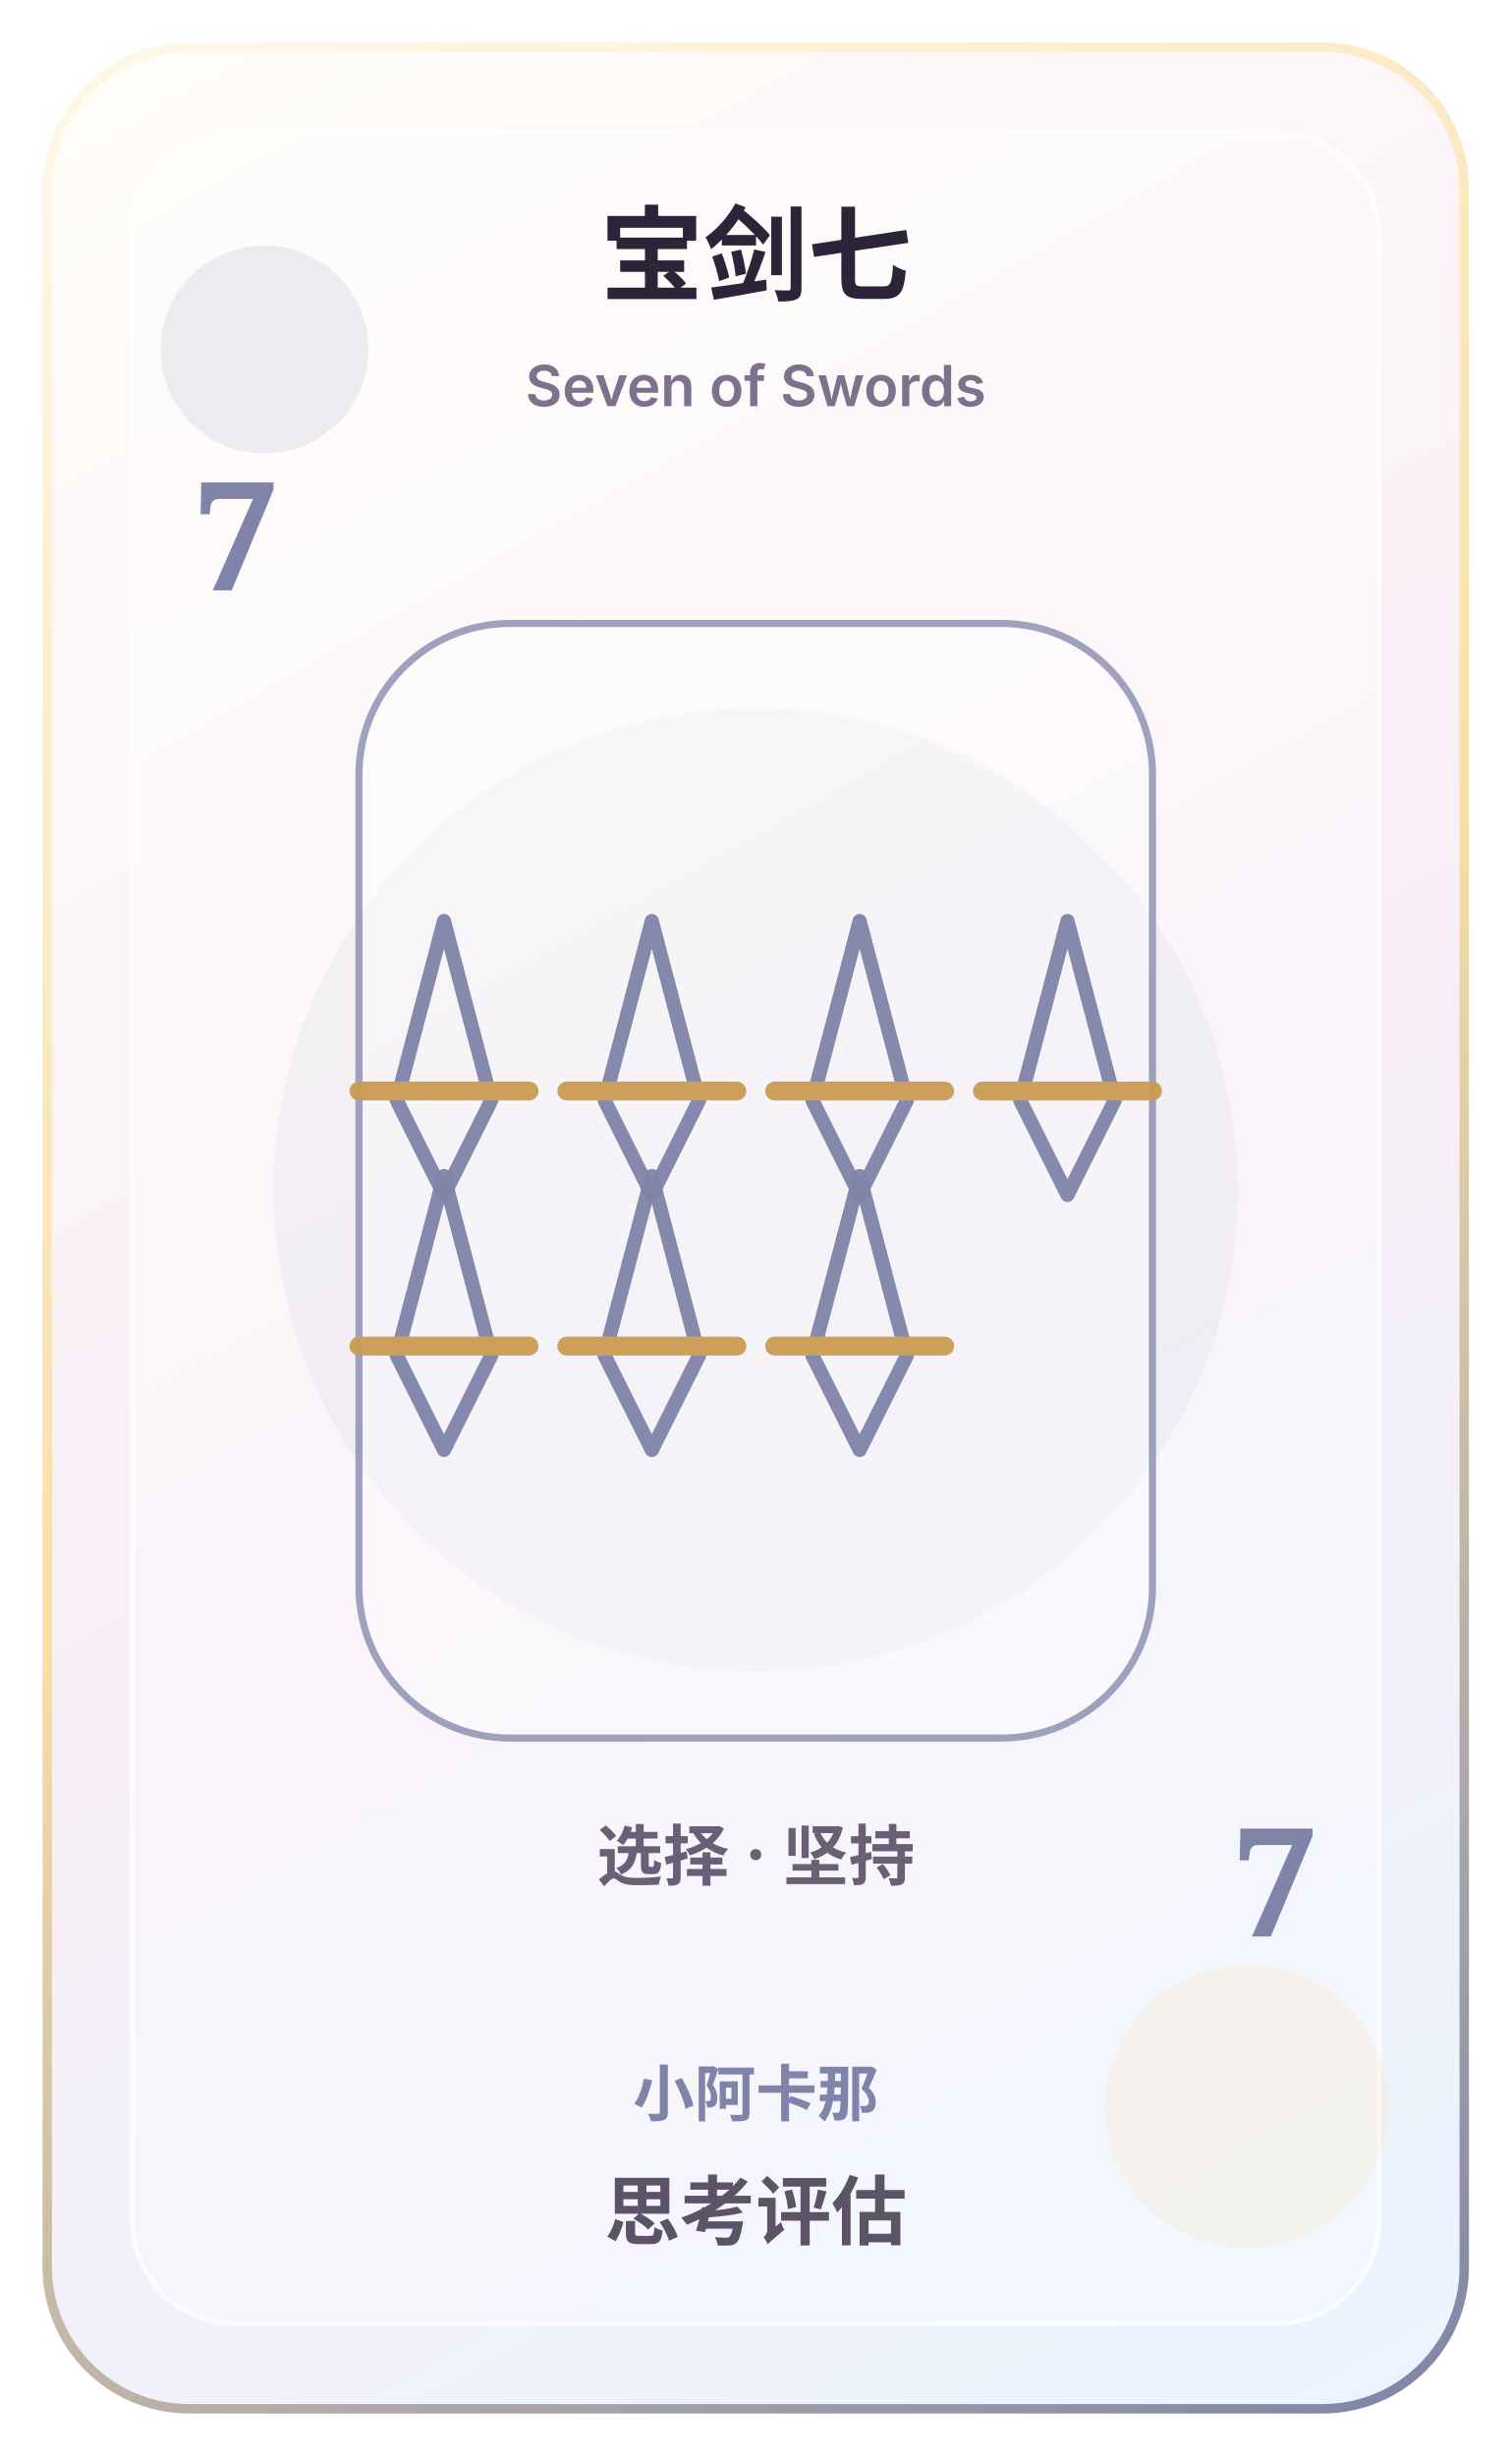
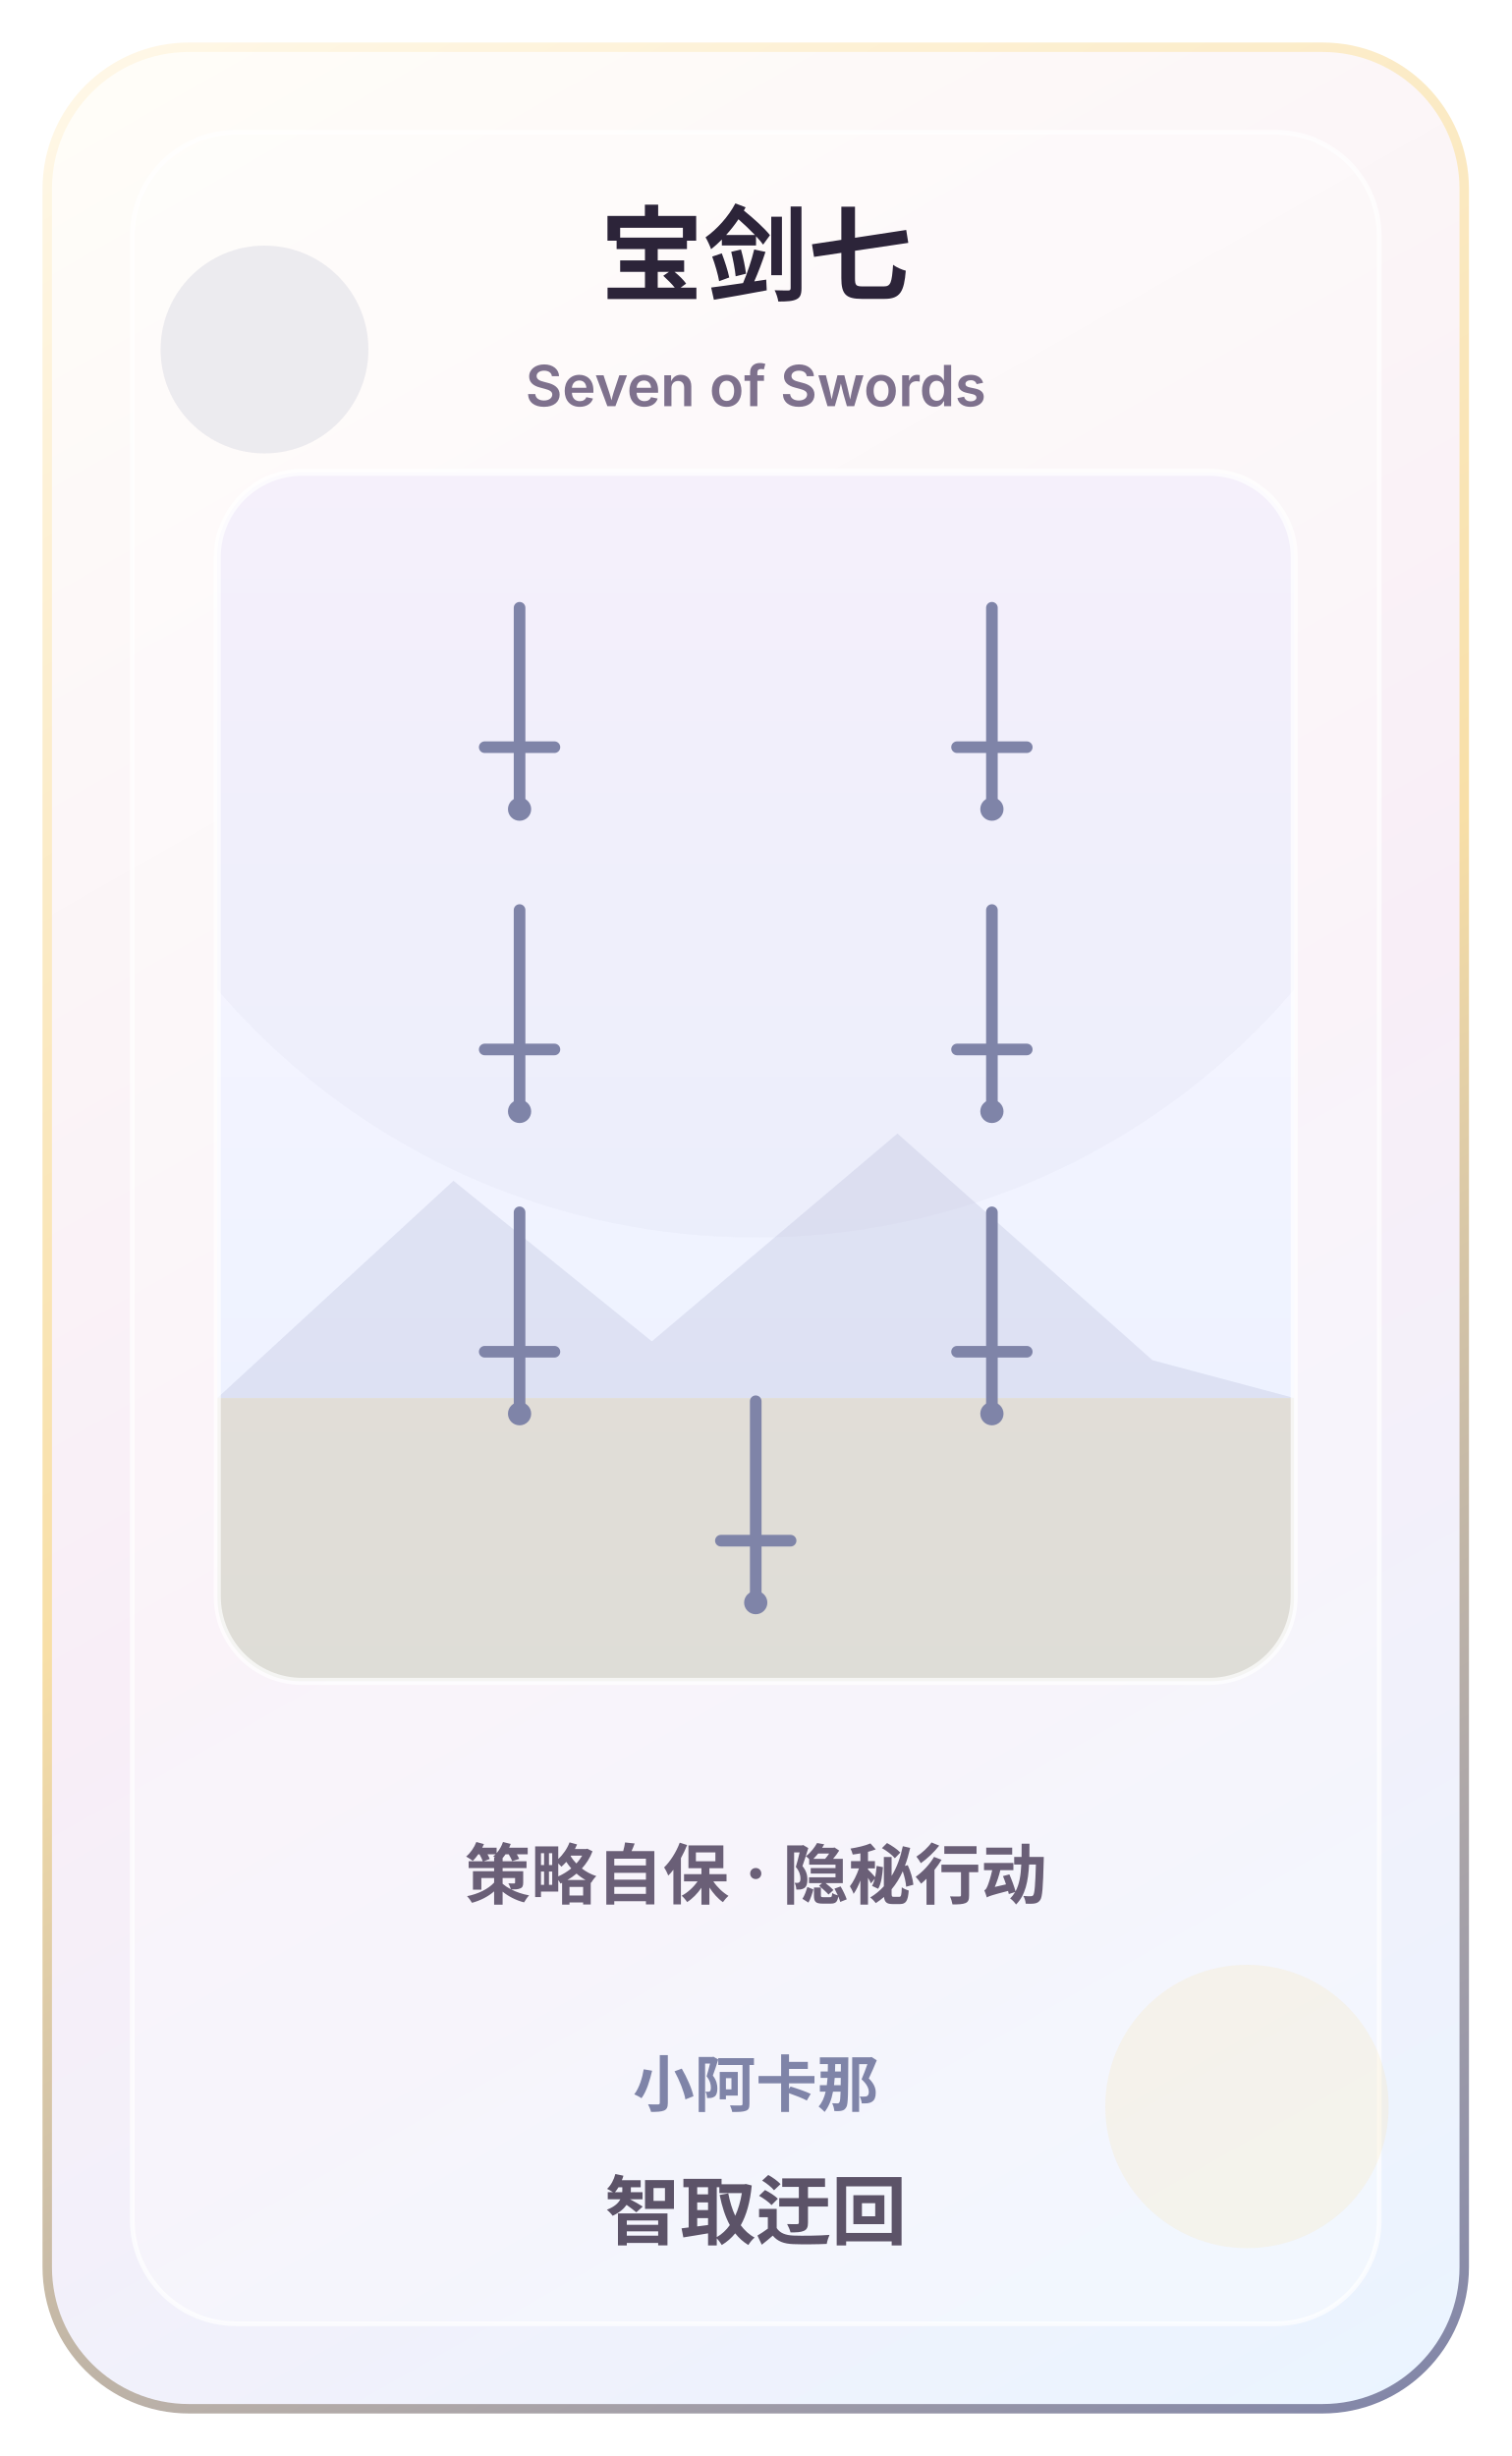
<svg xmlns="http://www.w3.org/2000/svg" width="320" height="520" viewBox="0 0 320 520" fill="none" role="img" aria-label="宝剑七">
  <rect x="10" y="10" width="300" height="500" rx="30" fill="url(#paper)" stroke="url(#edge)" stroke-width="2" />
-   <rect x="28" y="28" width="264" height="464" rx="22" fill="rgba(255,255,255,.34)" stroke="rgba(255,255,255,.72)" />
+   <rect x="28" y="28" width="264" height="464" rx="22" fill="rgba(255,255,255,.30)" stroke="rgba(255,255,255,.7)" />
  <circle cx="56" cy="74" r="22" fill="#7F84A8" opacity=".14" />
-   <circle cx="264" cy="446" r="30" fill="#F8DFA7" opacity=".18" />
+   <circle cx="264" cy="446" r="30" fill="#F8DFA7" opacity=".2" />
  <text x="160" y="62" text-anchor="middle" font-family="-apple-system,BlinkMacSystemFont,Segoe UI,sans-serif" font-size="22" font-weight="700" fill="#2C2439">宝剑七</text>
  <text x="160" y="86" text-anchor="middle" font-family="-apple-system,BlinkMacSystemFont,Segoe UI,sans-serif" font-size="12" font-weight="600" fill="#7E718D">Seven of Swords</text>
-   <text x="50" y="125" text-anchor="middle" font-family="Georgia,serif" font-size="32" font-weight="700" fill="#7F84A8">7</text>
-   <text x="270" y="410" text-anchor="middle" font-family="Georgia,serif" font-size="32" font-weight="700" fill="#7F84A8">7</text>
-   <circle cx="160" cy="252" r="102" fill="#7F84A8" opacity=".07" />
-   <rect x="76" y="132" width="168" height="236" rx="32" fill="rgba(255,255,255,.44)" stroke="#7F84A8" stroke-width="1.5" opacity=".74" />
-   <g opacity="0.95">
-     <path d="M94 195L104 233L94 253L84 233Z" fill="none" stroke="#7F84A8" stroke-width="3" stroke-linejoin="round" />
-     <path d="M76 231h36" stroke="#C99B52" stroke-width="4" stroke-linecap="round" />
+   <clipPath id="win">
+     <rect x="46" y="100" width="228" height="256" rx="18" />
+   </clipPath>
+   <g clip-path="url(#win)">
+     <rect x="46" y="100" width="228" height="256" fill="url(#sky)" />
+     <circle cx="160" cy="112" r="150" fill="#7F84A8" opacity=".05" />
+     <path d="M46 296 L96 250 L138 284 L190 240 L244 288 L274 296 Z" fill="#b4b9d8" opacity="0.3" />
+     <rect x="46" y="296" width="228" height="60" fill="#cdbf9b" opacity="0.4" />
+     <g stroke="#7F84A8" stroke-width="2.46" stroke-linecap="round">
+       <line x1="110" y1="128.68" x2="110" y2="171.32" />
+       <line x1="102.62" y1="158.2" x2="117.38" y2="158.2" />
+     </g>
+     <circle cx="110" cy="171.32" r="2.46" fill="#7F84A8" />
+     <g stroke="#7F84A8" stroke-width="2.46" stroke-linecap="round">
+       <line x1="210" y1="128.68" x2="210" y2="171.32" />
+       <line x1="202.62" y1="158.2" x2="217.38" y2="158.2" />
+     </g>
+     <circle cx="210" cy="171.32" r="2.46" fill="#7F84A8" />
+     <g stroke="#7F84A8" stroke-width="2.46" stroke-linecap="round">
+       <line x1="110" y1="192.68" x2="110" y2="235.32" />
+       <line x1="102.62" y1="222.2" x2="117.38" y2="222.2" />
+     </g>
+     <circle cx="110" cy="235.32" r="2.46" fill="#7F84A8" />
+     <g stroke="#7F84A8" stroke-width="2.46" stroke-linecap="round">
+       <line x1="210" y1="192.68" x2="210" y2="235.32" />
+       <line x1="202.62" y1="222.2" x2="217.38" y2="222.2" />
+     </g>
+     <circle cx="210" cy="235.32" r="2.46" fill="#7F84A8" />
+     <g stroke="#7F84A8" stroke-width="2.46" stroke-linecap="round">
+       <line x1="110" y1="256.68" x2="110" y2="299.32" />
+       <line x1="102.62" y1="286.2" x2="117.38" y2="286.2" />
+     </g>
+     <circle cx="110" cy="299.32" r="2.46" fill="#7F84A8" />
+     <g stroke="#7F84A8" stroke-width="2.46" stroke-linecap="round">
+       <line x1="210" y1="256.68" x2="210" y2="299.32" />
+       <line x1="202.62" y1="286.2" x2="217.38" y2="286.2" />
+     </g>
+     <circle cx="210" cy="299.32" r="2.46" fill="#7F84A8" />
+     <g stroke="#7F84A8" stroke-width="2.46" stroke-linecap="round">
+       <line x1="160" y1="296.68" x2="160" y2="339.32" />
+       <line x1="152.62" y1="326.2" x2="167.38" y2="326.2" />
+     </g>
+     <circle cx="160" cy="339.32" r="2.46" fill="#7F84A8" />
  </g>
-   <g opacity="0.95">
-     <path d="M138 195L148 233L138 253L128 233Z" fill="none" stroke="#7F84A8" stroke-width="3" stroke-linejoin="round" />
-     <path d="M120 231h36" stroke="#C99B52" stroke-width="4" stroke-linecap="round" />
-   </g>
-   <g opacity="0.95">
-     <path d="M182 195L192 233L182 253L172 233Z" fill="none" stroke="#7F84A8" stroke-width="3" stroke-linejoin="round" />
-     <path d="M164 231h36" stroke="#C99B52" stroke-width="4" stroke-linecap="round" />
-   </g>
-   <g opacity="0.95">
-     <path d="M226 195L236 233L226 253L216 233Z" fill="none" stroke="#7F84A8" stroke-width="3" stroke-linejoin="round" />
-     <path d="M208 231h36" stroke="#C99B52" stroke-width="4" stroke-linecap="round" />
-   </g>
-   <g opacity="0.95">
-     <path d="M94 249L104 287L94 307L84 287Z" fill="none" stroke="#7F84A8" stroke-width="3" stroke-linejoin="round" />
-     <path d="M76 285h36" stroke="#C99B52" stroke-width="4" stroke-linecap="round" />
-   </g>
-   <g opacity="0.95">
-     <path d="M138 249L148 287L138 307L128 287Z" fill="none" stroke="#7F84A8" stroke-width="3" stroke-linejoin="round" />
-     <path d="M120 285h36" stroke="#C99B52" stroke-width="4" stroke-linecap="round" />
-   </g>
-   <g opacity="0.95">
-     <path d="M182 249L192 287L182 307L172 287Z" fill="none" stroke="#7F84A8" stroke-width="3" stroke-linejoin="round" />
-     <path d="M164 285h36" stroke="#C99B52" stroke-width="4" stroke-linecap="round" />
-   </g>
-   <text x="160" y="398" text-anchor="middle" font-family="-apple-system,BlinkMacSystemFont,Segoe UI,sans-serif" font-size="14" font-weight="700" fill="#6A5F77">选择 · 坚持</text>
-   <text x="160" y="448" text-anchor="middle" font-family="-apple-system,BlinkMacSystemFont,Segoe UI,sans-serif" font-size="13" font-weight="700" fill="#7F84A8">小阿卡那</text>
-   <text x="160" y="474" text-anchor="middle" font-family="-apple-system,BlinkMacSystemFont,Segoe UI,sans-serif" font-size="16" font-weight="700" fill="#5C5368">思考评估</text>
+   <rect x="46" y="100" width="228" height="256" rx="18" fill="none" stroke="rgba(255,255,255,.7)" stroke-width="1.5" />
+   <text x="160" y="402" text-anchor="middle" font-family="-apple-system,BlinkMacSystemFont,Segoe UI,sans-serif" font-size="14" font-weight="700" fill="#6A5F77">策略自保 · 隐秘行动</text>
+   <text x="160" y="446" text-anchor="middle" font-family="-apple-system,BlinkMacSystemFont,Segoe UI,sans-serif" font-size="13" font-weight="700" fill="#7F84A8">小阿卡那</text>
+   <text x="160" y="474" text-anchor="middle" font-family="-apple-system,BlinkMacSystemFont,Segoe UI,sans-serif" font-size="16" font-weight="700" fill="#5C5368">智取迂回</text>
  <defs>
    <linearGradient id="paper" x1="22" y1="18" x2="302" y2="510" gradientUnits="userSpaceOnUse">
      <stop stop-color="#FFFDF8" />
      <stop offset=".52" stop-color="#F8EEF7" />
      <stop offset="1" stop-color="#EAF4FF" />
    </linearGradient>
    <linearGradient id="edge" x1="14" y1="10" x2="310" y2="510" gradientUnits="userSpaceOnUse">
      <stop stop-color="#FFF8E8" />
      <stop offset=".5" stop-color="#F8DFA7" />
      <stop offset="1" stop-color="#7F84A8" />
    </linearGradient>
+     <linearGradient id="sky" x1="0" y1="100" x2="0" y2="356" gradientUnits="userSpaceOnUse">
+       <stop stop-color="#FBF6FF" />
+       <stop offset="1" stop-color="#EAF1FF" />
+     </linearGradient>
  </defs>
</svg>
